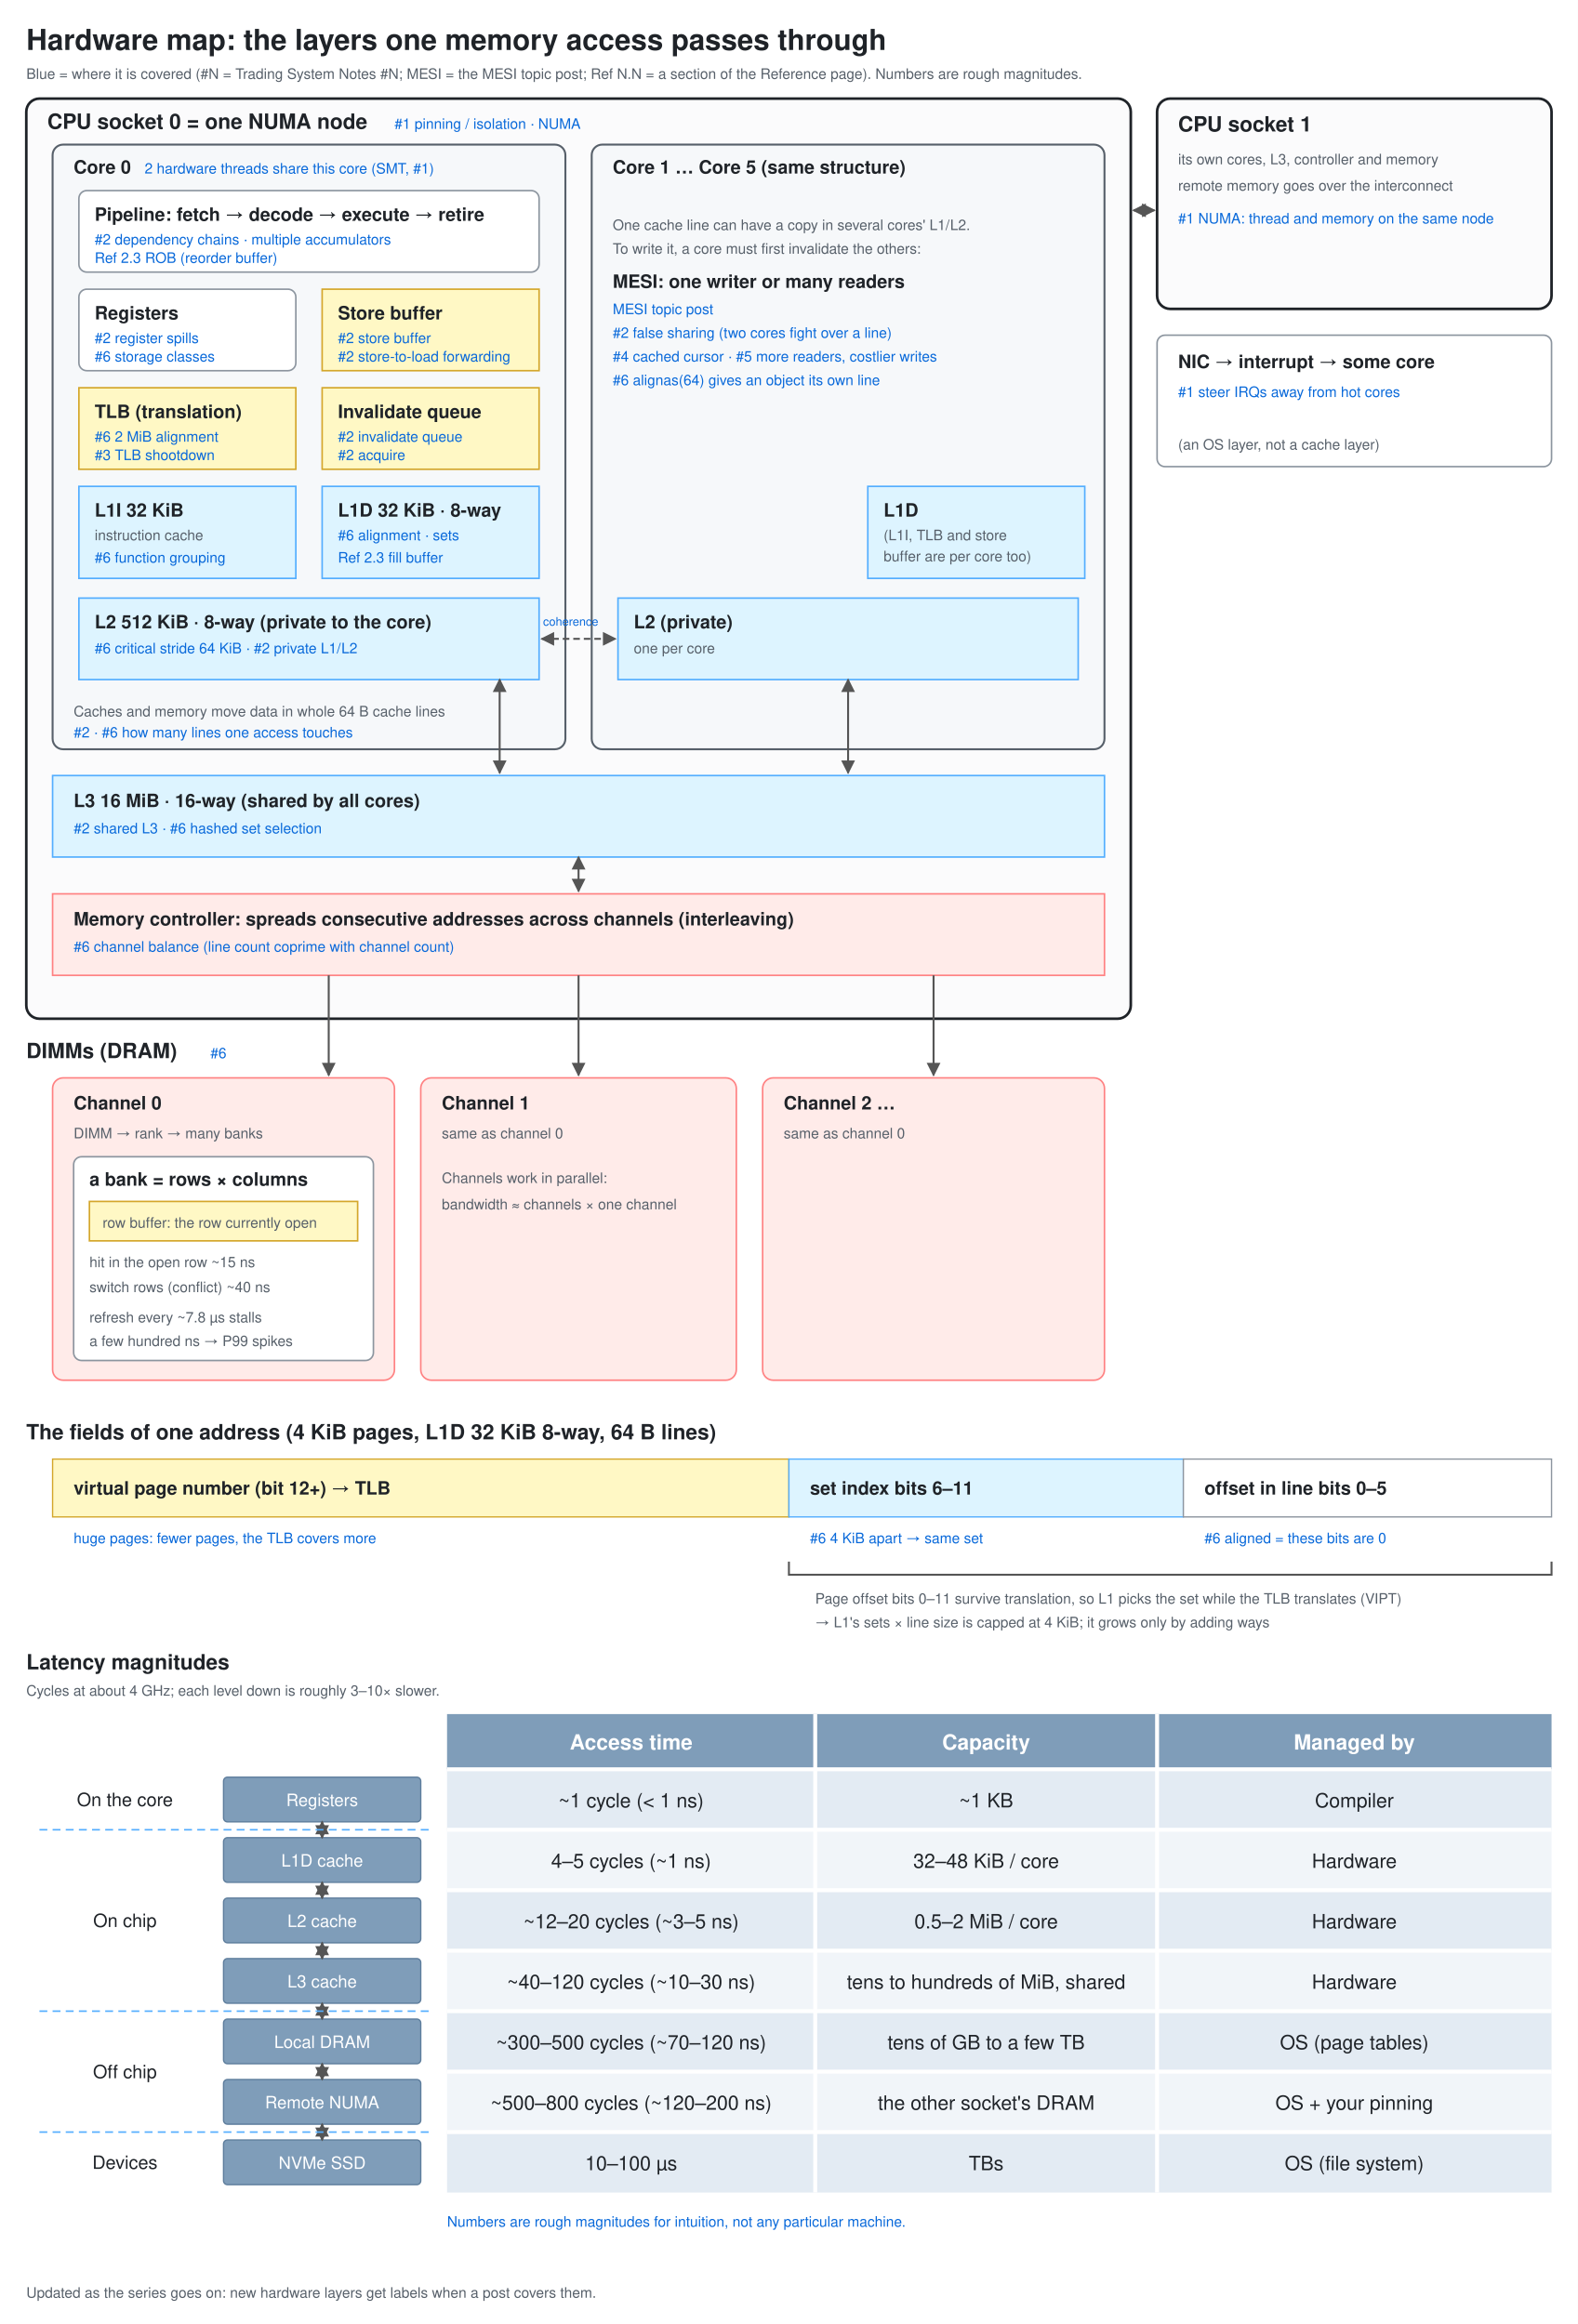
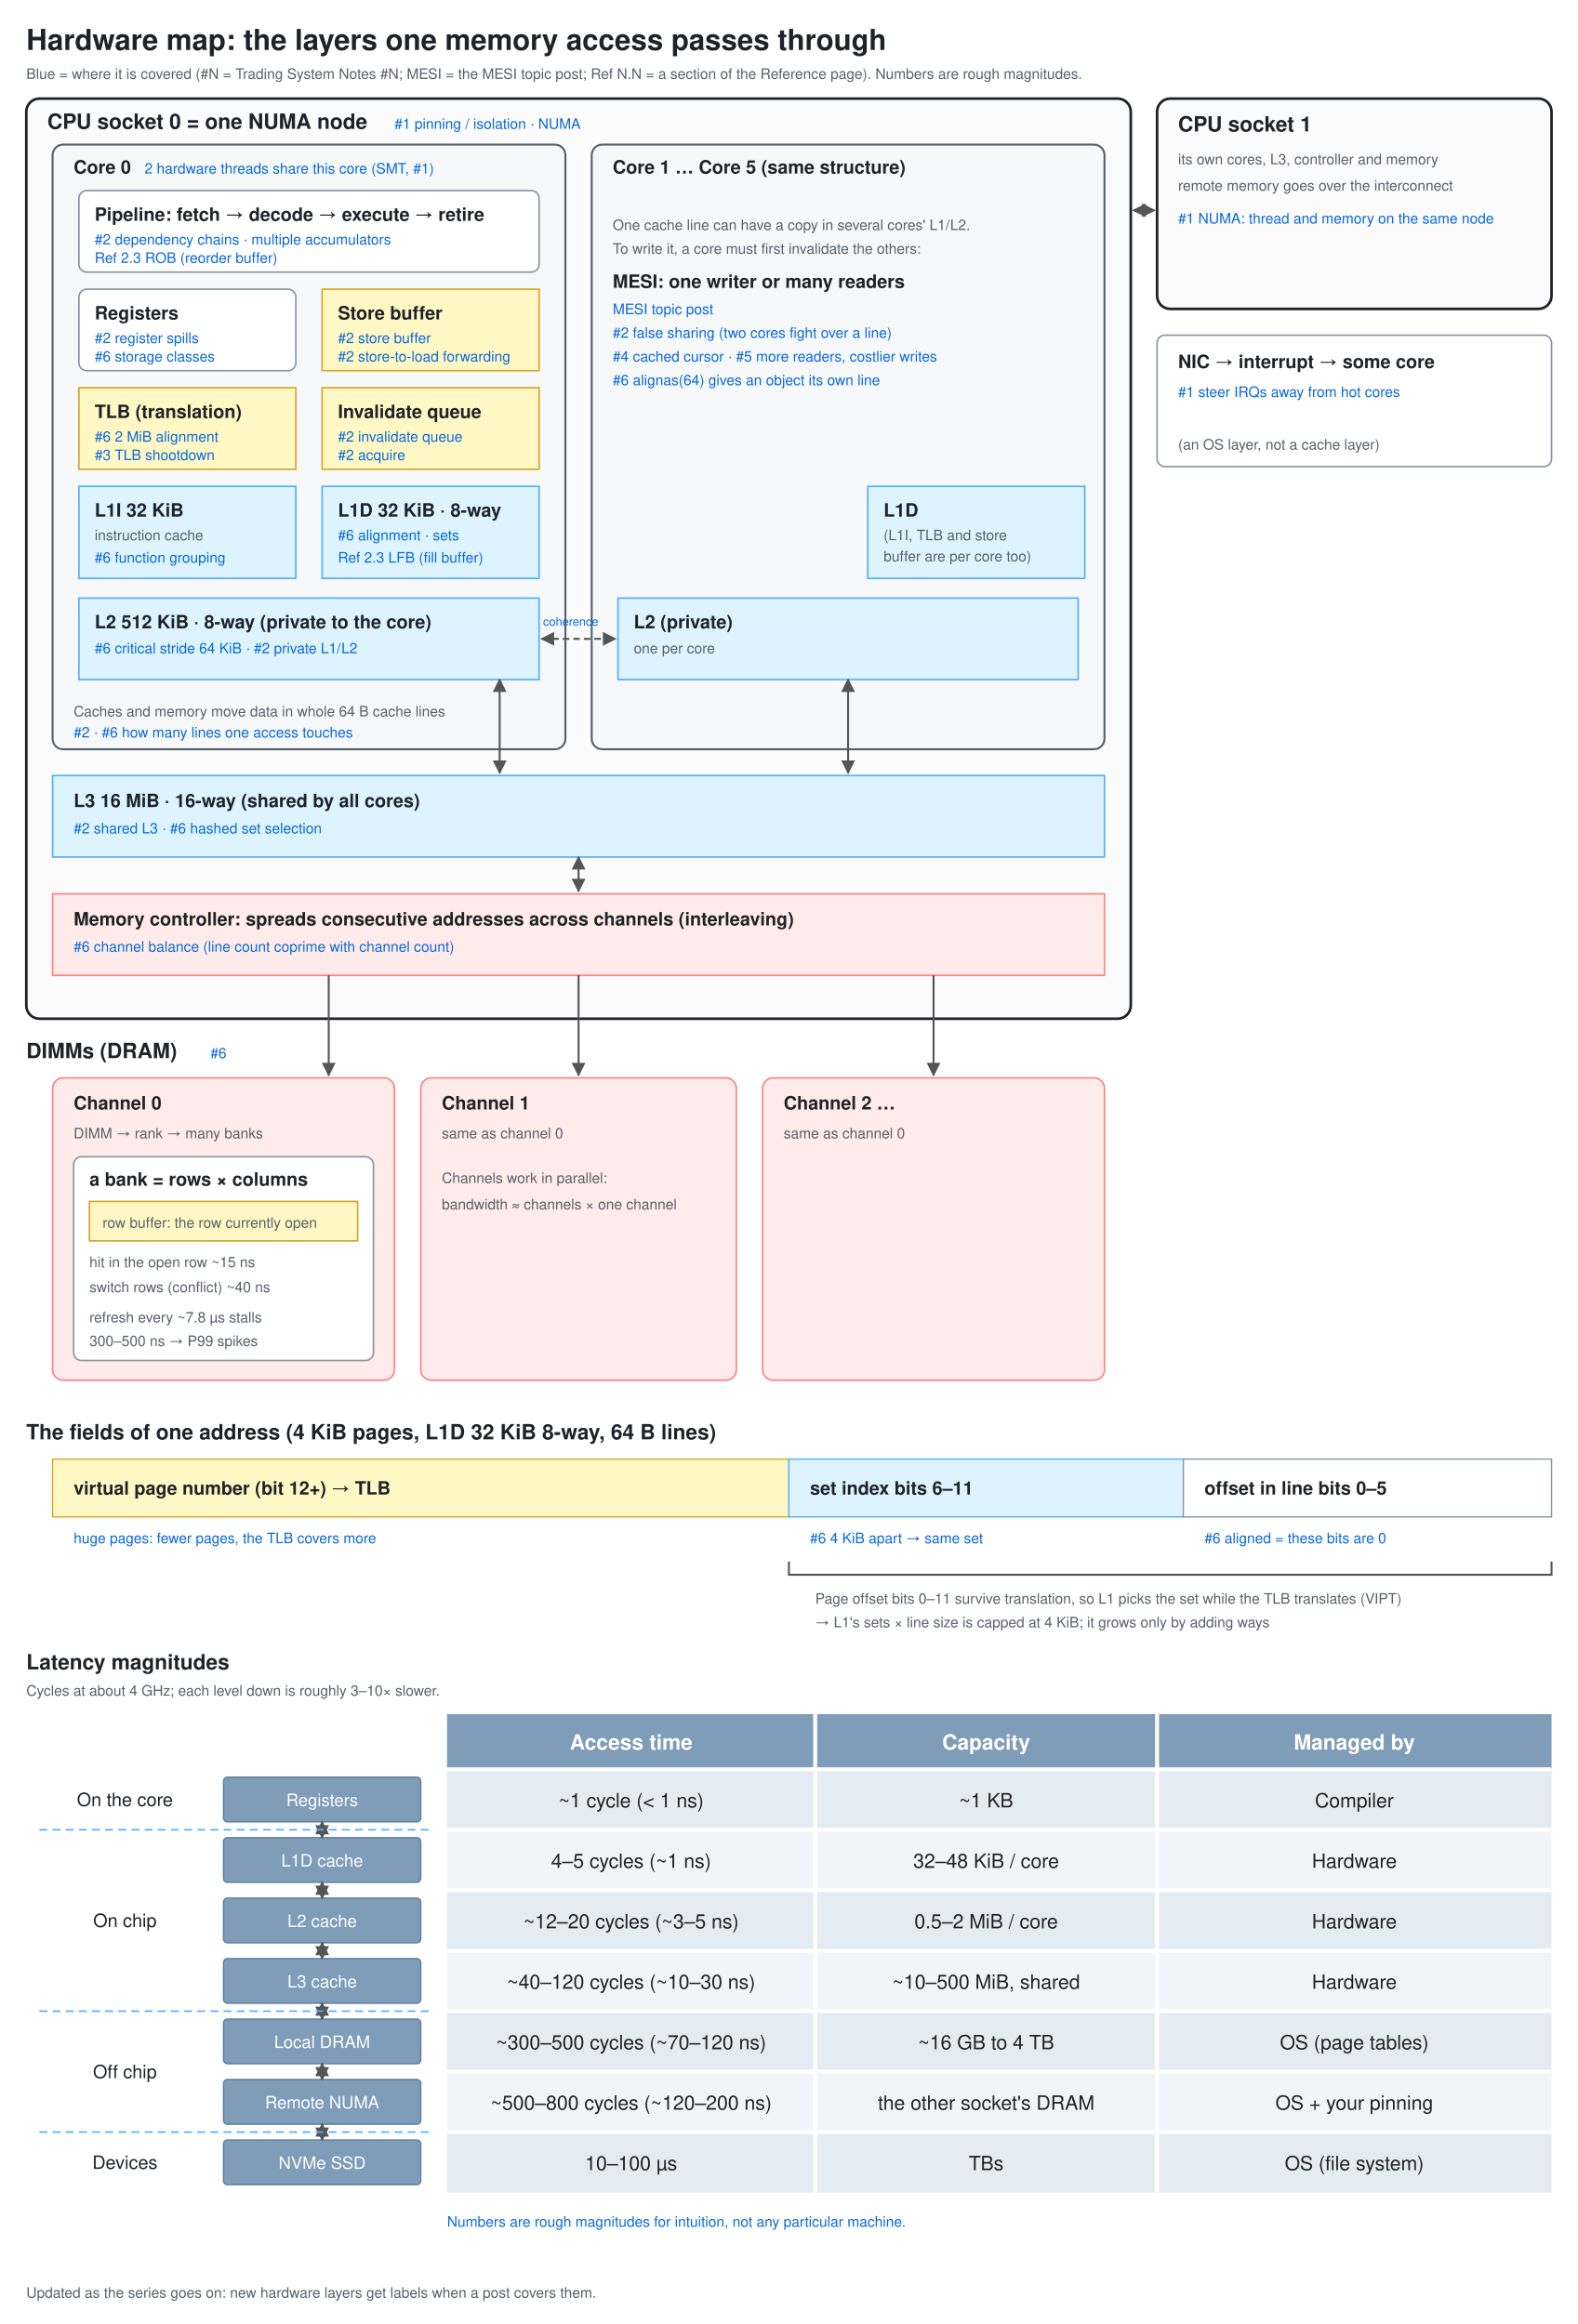
<svg xmlns="http://www.w3.org/2000/svg" viewBox="0 0 1200 1768" width="1200" height="1768" font-family="-apple-system, Segoe UI, Helvetica, Arial, sans-serif">
  <defs>
    <marker id="arr" viewBox="0 0 10 10" refX="9" refY="5" markerWidth="7" markerHeight="7" orient="auto-start-reverse">
      <path d="M0,0 L10,5 L0,10 z" fill="#555" />
    </marker>
    <style>
      .t  { font-size: 14px; font-weight: 600; fill: #1f2328; }
      .s  { font-size: 11px; fill: #57606a; }
      .h  { font-size: 16px; font-weight: 700; fill: #1f2328; }
      .tag{ font-size: 11px; fill: #0969da; }
      .box   { fill: #ffffff; stroke: #8c959f; stroke-width: 1.2; rx: 6; }
      .core  { fill: #f6f8fa; stroke: #57606a; stroke-width: 1.5; }
      .sock  { fill: #fbfbfc; stroke: #1f2328; stroke-width: 2; }
      .cache { fill: #ddf4ff; stroke: #54aeff; stroke-width: 1.2; }
      .buf   { fill: #fff8c5; stroke: #d4a72c; stroke-width: 1.2; }
      .mem   { fill: #ffebe9; stroke: #ff8182; stroke-width: 1.2; }
      .line  { stroke: #555; stroke-width: 1.5; fill: none; }
    </style>
  </defs>
  <rect x="0" y="0" width="1200" height="1768" fill="#ffffff" />
  <text x="20" y="38" class="h" style="font-size:22px">Hardware map: the layers one memory access passes through</text>
  <text x="20" y="60" class="s">Blue = where it is covered (#N = Trading System Notes #N; MESI = the MESI topic post; Ref N.N = a section of the Reference page). Numbers are rough magnitudes.</text>
  <rect x="20" y="75" width="840" height="700" rx="10" class="sock" />
  <text x="36" y="98" class="h">CPU socket 0 = one NUMA node</text>
  <text x="300" y="98" class="tag">#1 pinning / isolation · NUMA</text>
  <rect x="40" y="110" width="390" height="460" rx="8" class="core" />
  <text x="56" y="132" class="t">Core 0</text>
  <text x="110" y="132" class="tag">2 hardware threads share this core (SMT, #1)</text>
  <rect x="60" y="145" width="350" height="62" class="box" />
  <text x="72" y="168" class="t">Pipeline: fetch → decode → execute → retire</text>
  <text x="72" y="186" class="tag">#2 dependency chains · multiple accumulators</text>
  <text x="72" y="200" class="tag">Ref 2.3 ROB (reorder buffer)</text>
  <rect x="60" y="220" width="165" height="62" class="box" />
  <text x="72" y="243" class="t">Registers</text>
  <text x="72" y="261" class="tag">#2 register spills</text>
  <text x="72" y="275" class="tag">#6 storage classes</text>
  <rect x="245" y="220" width="165" height="62" class="buf" />
  <text x="257" y="243" class="t">Store buffer</text>
  <text x="257" y="261" class="tag">#2 store buffer</text>
  <text x="257" y="275" class="tag">#2 store-to-load forwarding</text>
  <rect x="60" y="295" width="165" height="62" class="buf" />
  <text x="72" y="318" class="t">TLB (translation)</text>
  <text x="72" y="336" class="tag">#6 2 MiB alignment</text>
  <text x="72" y="350" class="tag">#3 TLB shootdown</text>
  <rect x="245" y="295" width="165" height="62" class="buf" />
  <text x="257" y="318" class="t">Invalidate queue</text>
  <text x="257" y="336" class="tag">#2 invalidate queue</text>
  <text x="257" y="350" class="tag">#2 acquire</text>
  <rect x="60" y="370" width="165" height="70" class="cache" />
  <text x="72" y="393" class="t">L1I 32 KiB</text>
  <text x="72" y="411" class="s">instruction cache</text>
  <text x="72" y="428" class="tag">#6 function grouping</text>
  <rect x="245" y="370" width="165" height="70" class="cache" />
  <text x="257" y="393" class="t">L1D 32 KiB · 8-way</text>
  <text x="257" y="411" class="tag">#6 alignment · sets</text>
-   <text x="257" y="428" class="tag">Ref 2.3 fill buffer</text>
+   <text x="257" y="428" class="tag">Ref 2.3 LFB (fill buffer)</text>
  <rect x="60" y="455" width="350" height="62" class="cache" />
  <text x="72" y="478" class="t">L2 512 KiB · 8-way (private to the core)</text>
  <text x="72" y="497" class="tag">#6 critical stride 64 KiB · #2 private L1/L2</text>
  <text x="56" y="545" class="s">Caches and memory move data in whole 64 B cache lines</text>
  <text x="56" y="561" class="tag">#2 · #6 how many lines one access touches</text>
  <rect x="450" y="110" width="390" height="460" rx="8" class="core" />
  <text x="466" y="132" class="t">Core 1 … Core 5 (same structure)</text>
  <text x="466" y="175" class="s">One cache line can have a copy in several cores' L1/L2.</text>
  <text x="466" y="193" class="s">To write it, a core must first invalidate the others:</text>
  <text x="466" y="219" class="t">MESI: one writer or many readers</text>
  <text x="466" y="239" class="tag">MESI topic post</text>
  <text x="466" y="257" class="tag">#2 false sharing (two cores fight over a line)</text>
  <text x="466" y="275" class="tag">#4 cached cursor · #5 more readers, costlier writes</text>
  <text x="466" y="293" class="tag">#6 alignas(64) gives an object its own line</text>
  <rect x="660" y="370" width="165" height="70" class="cache" />
  <text x="672" y="393" class="t">L1D</text>
  <text x="672" y="411" class="s">(L1I, TLB and store</text>
  <text x="672" y="427" class="s">buffer are per core too)</text>
  <rect x="470" y="455" width="350" height="62" class="cache" />
  <text x="482" y="478" class="t">L2 (private)</text>
  <text x="482" y="497" class="s">one per core</text>
  <line x1="412" y1="486" x2="468" y2="486" class="line" marker-start="url(#arr)" marker-end="url(#arr)" stroke-dasharray="5 3" />
  <text x="413" y="476" class="tag" style="font-size:9px">coherence</text>
  <rect x="40" y="590" width="800" height="62" class="cache" />
  <text x="56" y="614" class="t">L3 16 MiB · 16-way (shared by all cores)</text>
  <text x="56" y="634" class="tag">#2 shared L3 · #6 hashed set selection</text>
  <line x1="380" y1="517" x2="380" y2="588" class="line" marker-start="url(#arr)" marker-end="url(#arr)" />
  <line x1="645" y1="517" x2="645" y2="588" class="line" marker-start="url(#arr)" marker-end="url(#arr)" />
  <rect x="40" y="680" width="800" height="62" class="mem" />
  <text x="56" y="704" class="t">Memory controller: spreads consecutive addresses across channels (interleaving)</text>
  <text x="56" y="724" class="tag">#6 channel balance (line count coprime with channel count)</text>
  <line x1="440" y1="652" x2="440" y2="678" class="line" marker-start="url(#arr)" marker-end="url(#arr)" />
  <rect x="880" y="75" width="300" height="160" rx="10" class="sock" />
  <text x="896" y="100" class="h">CPU socket 1</text>
  <text x="896" y="125" class="s">its own cores, L3, controller and memory</text>
  <text x="896" y="145" class="s">remote memory goes over the interconnect</text>
  <text x="896" y="170" class="tag">#1 NUMA: thread and memory on the same node</text>
  <line x1="862" y1="160" x2="878" y2="160" class="line" marker-start="url(#arr)" marker-end="url(#arr)" />
  <rect x="880" y="255" width="300" height="100" rx="8" class="box" />
  <text x="896" y="280" class="t">NIC → interrupt → some core</text>
  <text x="896" y="302" class="tag">#1 steer IRQs away from hot cores</text>
  <text x="896" y="342" class="s">(an OS layer, not a cache layer)</text>
  <text x="20" y="805" class="h">DIMMs (DRAM)</text>
  <text x="160" y="805" class="tag">#6</text>
  <line x1="250" y1="742" x2="250" y2="818" class="line" marker-end="url(#arr)" />
  <line x1="440" y1="742" x2="440" y2="818" class="line" marker-end="url(#arr)" />
  <line x1="710" y1="742" x2="710" y2="818" class="line" marker-end="url(#arr)" />
  <rect x="40" y="820" width="260" height="230" rx="8" class="mem" />
  <text x="56" y="844" class="t">Channel 0</text>
  <text x="56" y="866" class="s">DIMM → rank → many banks</text>
  <rect x="56" y="880" width="228" height="155" class="box" />
  <text x="68" y="902" class="t">a bank = rows × columns</text>
  <rect x="68" y="914" width="204" height="30" class="buf" />
  <text x="78" y="934" class="s">row buffer: the row currently open</text>
  <text x="68" y="964" class="s">hit in the open row ~15 ns</text>
  <text x="68" y="983" class="s">switch rows (conflict) ~40 ns</text>
  <text x="68" y="1006" class="s">refresh every ~7.8 µs stalls</text>
-   <text x="68" y="1024" class="s">a few hundred ns → P99 spikes</text>
+   <text x="68" y="1024" class="s">300–500 ns → P99 spikes</text>
  <rect x="320" y="820" width="240" height="230" rx="8" class="mem" />
  <text x="336" y="844" class="t">Channel 1</text>
  <text x="336" y="866" class="s">same as channel 0</text>
  <text x="336" y="900" class="s">Channels work in parallel:</text>
  <text x="336" y="920" class="s">bandwidth ≈ channels × one channel</text>
  <rect x="580" y="820" width="260" height="230" rx="8" class="mem" />
  <text x="596" y="844" class="t">Channel 2 …</text>
  <text x="596" y="866" class="s">same as channel 0</text>
  <text x="20" y="1095" class="h">The fields of one address (4 KiB pages, L1D 32 KiB 8-way, 64 B lines)</text>
  <rect x="40" y="1110" width="560" height="44" fill="#fff8c5" stroke="#d4a72c" />
  <rect x="600" y="1110" width="300" height="44" fill="#ddf4ff" stroke="#54aeff" />
  <rect x="900" y="1110" width="280" height="44" fill="#ffffff" stroke="#8c959f" />
  <text x="56" y="1137" class="t">virtual page number (bit 12+) → TLB</text>
  <text x="616" y="1137" class="t">set index bits 6–11</text>
  <text x="916" y="1137" class="t">offset in line bits 0–5</text>
  <text x="56" y="1174" class="tag">huge pages: fewer pages, the TLB covers more</text>
  <text x="616" y="1174" class="tag">#6 4 KiB apart → same set</text>
  <text x="916" y="1174" class="tag">#6 aligned = these bits are 0</text>
  <path d="M600,1188 L600,1198 L1180,1198 L1180,1188" class="line" />
  <text x="620" y="1220" class="s">Page offset bits 0–11 survive translation, so L1 picks the set while the TLB translates (VIPT)</text>
  <text x="620" y="1238" class="s">→ L1's sets × line size is capped at 4 KiB; it grows only by adding ways</text>
  <text x="20" y="1270" class="h">Latency magnitudes</text>
  <text x="20" y="1290" class="s">Cycles at about 4 GHz; each level down is roughly 3–10× slower.</text>
  <rect x="340" y="1304" width="840" height="42" fill="#7f9db9" />
  <text x="480" y="1331" text-anchor="middle" style="font-size:16px;font-weight:700;fill:#ffffff">Access time</text>
  <text x="750" y="1331" text-anchor="middle" style="font-size:16px;font-weight:700;fill:#ffffff">Capacity</text>
  <text x="1030" y="1331" text-anchor="middle" style="font-size:16px;font-weight:700;fill:#ffffff">Managed by</text>
  <line x1="620" y1="1304" x2="620" y2="1668" stroke="#ffffff" stroke-width="3" />
  <line x1="880" y1="1304" x2="880" y2="1668" stroke="#ffffff" stroke-width="3" />
  <rect x="340" y="1346" width="840" height="46" fill="#e3ebf3" />
  <line x1="340" y1="1346" x2="1180" y2="1346" stroke="#ffffff" stroke-width="3" />
  <text x="480" y="1375" text-anchor="middle" style="font-size:15px;fill:#1f2328">~1 cycle (&lt; 1 ns)</text>
  <text x="750" y="1375" text-anchor="middle" style="font-size:15px;fill:#1f2328">~1 KB</text>
  <text x="1030" y="1375" text-anchor="middle" style="font-size:15px;fill:#1f2328">Compiler</text>
  <rect x="170" y="1352" width="150" height="34" rx="3" fill="#7f9db9" stroke="#5d7d9c" />
  <text x="245" y="1374" text-anchor="middle" style="font-size:13px;fill:#ffffff">Registers</text>
  <line x1="620" y1="1346" x2="620" y2="1392" stroke="#ffffff" stroke-width="3" />
  <line x1="880" y1="1346" x2="880" y2="1392" stroke="#ffffff" stroke-width="3" />
  <rect x="340" y="1392" width="840" height="46" fill="#f1f5f9" />
  <line x1="340" y1="1392" x2="1180" y2="1392" stroke="#ffffff" stroke-width="3" />
  <text x="480" y="1421" text-anchor="middle" style="font-size:15px;fill:#1f2328">4–5 cycles (~1 ns)</text>
  <text x="750" y="1421" text-anchor="middle" style="font-size:15px;fill:#1f2328">32–48 KiB / core</text>
  <text x="1030" y="1421" text-anchor="middle" style="font-size:15px;fill:#1f2328">Hardware</text>
  <rect x="170" y="1398" width="150" height="34" rx="3" fill="#7f9db9" stroke="#5d7d9c" />
  <text x="245" y="1420" text-anchor="middle" style="font-size:13px;fill:#ffffff">L1D cache</text>
  <line x1="620" y1="1392" x2="620" y2="1438" stroke="#ffffff" stroke-width="3" />
  <line x1="880" y1="1392" x2="880" y2="1438" stroke="#ffffff" stroke-width="3" />
  <rect x="340" y="1438" width="840" height="46" fill="#e3ebf3" />
  <line x1="340" y1="1438" x2="1180" y2="1438" stroke="#ffffff" stroke-width="3" />
  <text x="480" y="1467" text-anchor="middle" style="font-size:15px;fill:#1f2328">~12–20 cycles (~3–5 ns)</text>
  <text x="750" y="1467" text-anchor="middle" style="font-size:15px;fill:#1f2328">0.5–2 MiB / core</text>
  <text x="1030" y="1467" text-anchor="middle" style="font-size:15px;fill:#1f2328">Hardware</text>
  <rect x="170" y="1444" width="150" height="34" rx="3" fill="#7f9db9" stroke="#5d7d9c" />
  <text x="245" y="1466" text-anchor="middle" style="font-size:13px;fill:#ffffff">L2 cache</text>
  <line x1="620" y1="1438" x2="620" y2="1484" stroke="#ffffff" stroke-width="3" />
  <line x1="880" y1="1438" x2="880" y2="1484" stroke="#ffffff" stroke-width="3" />
  <rect x="340" y="1484" width="840" height="46" fill="#f1f5f9" />
  <line x1="340" y1="1484" x2="1180" y2="1484" stroke="#ffffff" stroke-width="3" />
  <text x="480" y="1513" text-anchor="middle" style="font-size:15px;fill:#1f2328">~40–120 cycles (~10–30 ns)</text>
-   <text x="750" y="1513" text-anchor="middle" style="font-size:15px;fill:#1f2328">tens to hundreds of MiB, shared</text>
+   <text x="750" y="1513" text-anchor="middle" style="font-size:15px;fill:#1f2328">~10–500 MiB, shared</text>
  <text x="1030" y="1513" text-anchor="middle" style="font-size:15px;fill:#1f2328">Hardware</text>
  <rect x="170" y="1490" width="150" height="34" rx="3" fill="#7f9db9" stroke="#5d7d9c" />
  <text x="245" y="1512" text-anchor="middle" style="font-size:13px;fill:#ffffff">L3 cache</text>
  <line x1="620" y1="1484" x2="620" y2="1530" stroke="#ffffff" stroke-width="3" />
  <line x1="880" y1="1484" x2="880" y2="1530" stroke="#ffffff" stroke-width="3" />
  <rect x="340" y="1530" width="840" height="46" fill="#e3ebf3" />
  <line x1="340" y1="1530" x2="1180" y2="1530" stroke="#ffffff" stroke-width="3" />
  <text x="480" y="1559" text-anchor="middle" style="font-size:15px;fill:#1f2328">~300–500 cycles (~70–120 ns)</text>
-   <text x="750" y="1559" text-anchor="middle" style="font-size:15px;fill:#1f2328">tens of GB to a few TB</text>
+   <text x="750" y="1559" text-anchor="middle" style="font-size:15px;fill:#1f2328">~16 GB to 4 TB</text>
  <text x="1030" y="1559" text-anchor="middle" style="font-size:15px;fill:#1f2328">OS (page tables)</text>
  <rect x="170" y="1536" width="150" height="34" rx="3" fill="#7f9db9" stroke="#5d7d9c" />
  <text x="245" y="1558" text-anchor="middle" style="font-size:13px;fill:#ffffff">Local DRAM</text>
  <line x1="620" y1="1530" x2="620" y2="1576" stroke="#ffffff" stroke-width="3" />
  <line x1="880" y1="1530" x2="880" y2="1576" stroke="#ffffff" stroke-width="3" />
  <rect x="340" y="1576" width="840" height="46" fill="#f1f5f9" />
  <line x1="340" y1="1576" x2="1180" y2="1576" stroke="#ffffff" stroke-width="3" />
  <text x="480" y="1605" text-anchor="middle" style="font-size:15px;fill:#1f2328">~500–800 cycles (~120–200 ns)</text>
  <text x="750" y="1605" text-anchor="middle" style="font-size:15px;fill:#1f2328">the other socket's DRAM</text>
  <text x="1030" y="1605" text-anchor="middle" style="font-size:15px;fill:#1f2328">OS + your pinning</text>
  <rect x="170" y="1582" width="150" height="34" rx="3" fill="#7f9db9" stroke="#5d7d9c" />
  <text x="245" y="1604" text-anchor="middle" style="font-size:13px;fill:#ffffff">Remote NUMA</text>
  <line x1="620" y1="1576" x2="620" y2="1622" stroke="#ffffff" stroke-width="3" />
  <line x1="880" y1="1576" x2="880" y2="1622" stroke="#ffffff" stroke-width="3" />
  <rect x="340" y="1622" width="840" height="46" fill="#e3ebf3" />
  <line x1="340" y1="1622" x2="1180" y2="1622" stroke="#ffffff" stroke-width="3" />
  <text x="480" y="1651" text-anchor="middle" style="font-size:15px;fill:#1f2328">10–100 µs</text>
  <text x="750" y="1651" text-anchor="middle" style="font-size:15px;fill:#1f2328">TBs</text>
  <text x="1030" y="1651" text-anchor="middle" style="font-size:15px;fill:#1f2328">OS (file system)</text>
  <rect x="170" y="1628" width="150" height="34" rx="3" fill="#7f9db9" stroke="#5d7d9c" />
  <text x="245" y="1650" text-anchor="middle" style="font-size:13px;fill:#ffffff">NVMe SSD</text>
  <line x1="620" y1="1622" x2="620" y2="1668" stroke="#ffffff" stroke-width="3" />
  <line x1="880" y1="1622" x2="880" y2="1668" stroke="#ffffff" stroke-width="3" />
  <line x1="245" y1="1386" x2="245" y2="1398" class="line" marker-start="url(#arr)" marker-end="url(#arr)" />
  <line x1="245" y1="1432" x2="245" y2="1444" class="line" marker-start="url(#arr)" marker-end="url(#arr)" />
  <line x1="245" y1="1478" x2="245" y2="1490" class="line" marker-start="url(#arr)" marker-end="url(#arr)" />
  <line x1="245" y1="1524" x2="245" y2="1536" class="line" marker-start="url(#arr)" marker-end="url(#arr)" />
  <line x1="245" y1="1570" x2="245" y2="1582" class="line" marker-start="url(#arr)" marker-end="url(#arr)" />
  <line x1="245" y1="1616" x2="245" y2="1628" class="line" marker-start="url(#arr)" marker-end="url(#arr)" />
  <text x="95" y="1374" text-anchor="middle" style="font-size:14px;fill:#1f2328">On the core</text>
  <line x1="30" y1="1392" x2="330" y2="1392" stroke="#54aeff" stroke-width="1.2" stroke-dasharray="6 4" />
  <text x="95" y="1466" text-anchor="middle" style="font-size:14px;fill:#1f2328">On chip</text>
  <line x1="30" y1="1530" x2="330" y2="1530" stroke="#54aeff" stroke-width="1.2" stroke-dasharray="6 4" />
  <text x="95" y="1581" text-anchor="middle" style="font-size:14px;fill:#1f2328">Off chip</text>
  <line x1="30" y1="1622" x2="330" y2="1622" stroke="#54aeff" stroke-width="1.2" stroke-dasharray="6 4" />
  <text x="95" y="1650" text-anchor="middle" style="font-size:14px;fill:#1f2328">Devices</text>
  <text x="340" y="1694" class="tag">Numbers are rough magnitudes for intuition, not any particular machine.</text>
  <text x="20" y="1748" class="s">Updated as the series goes on: new hardware layers get labels when a post covers them.</text>
</svg>
